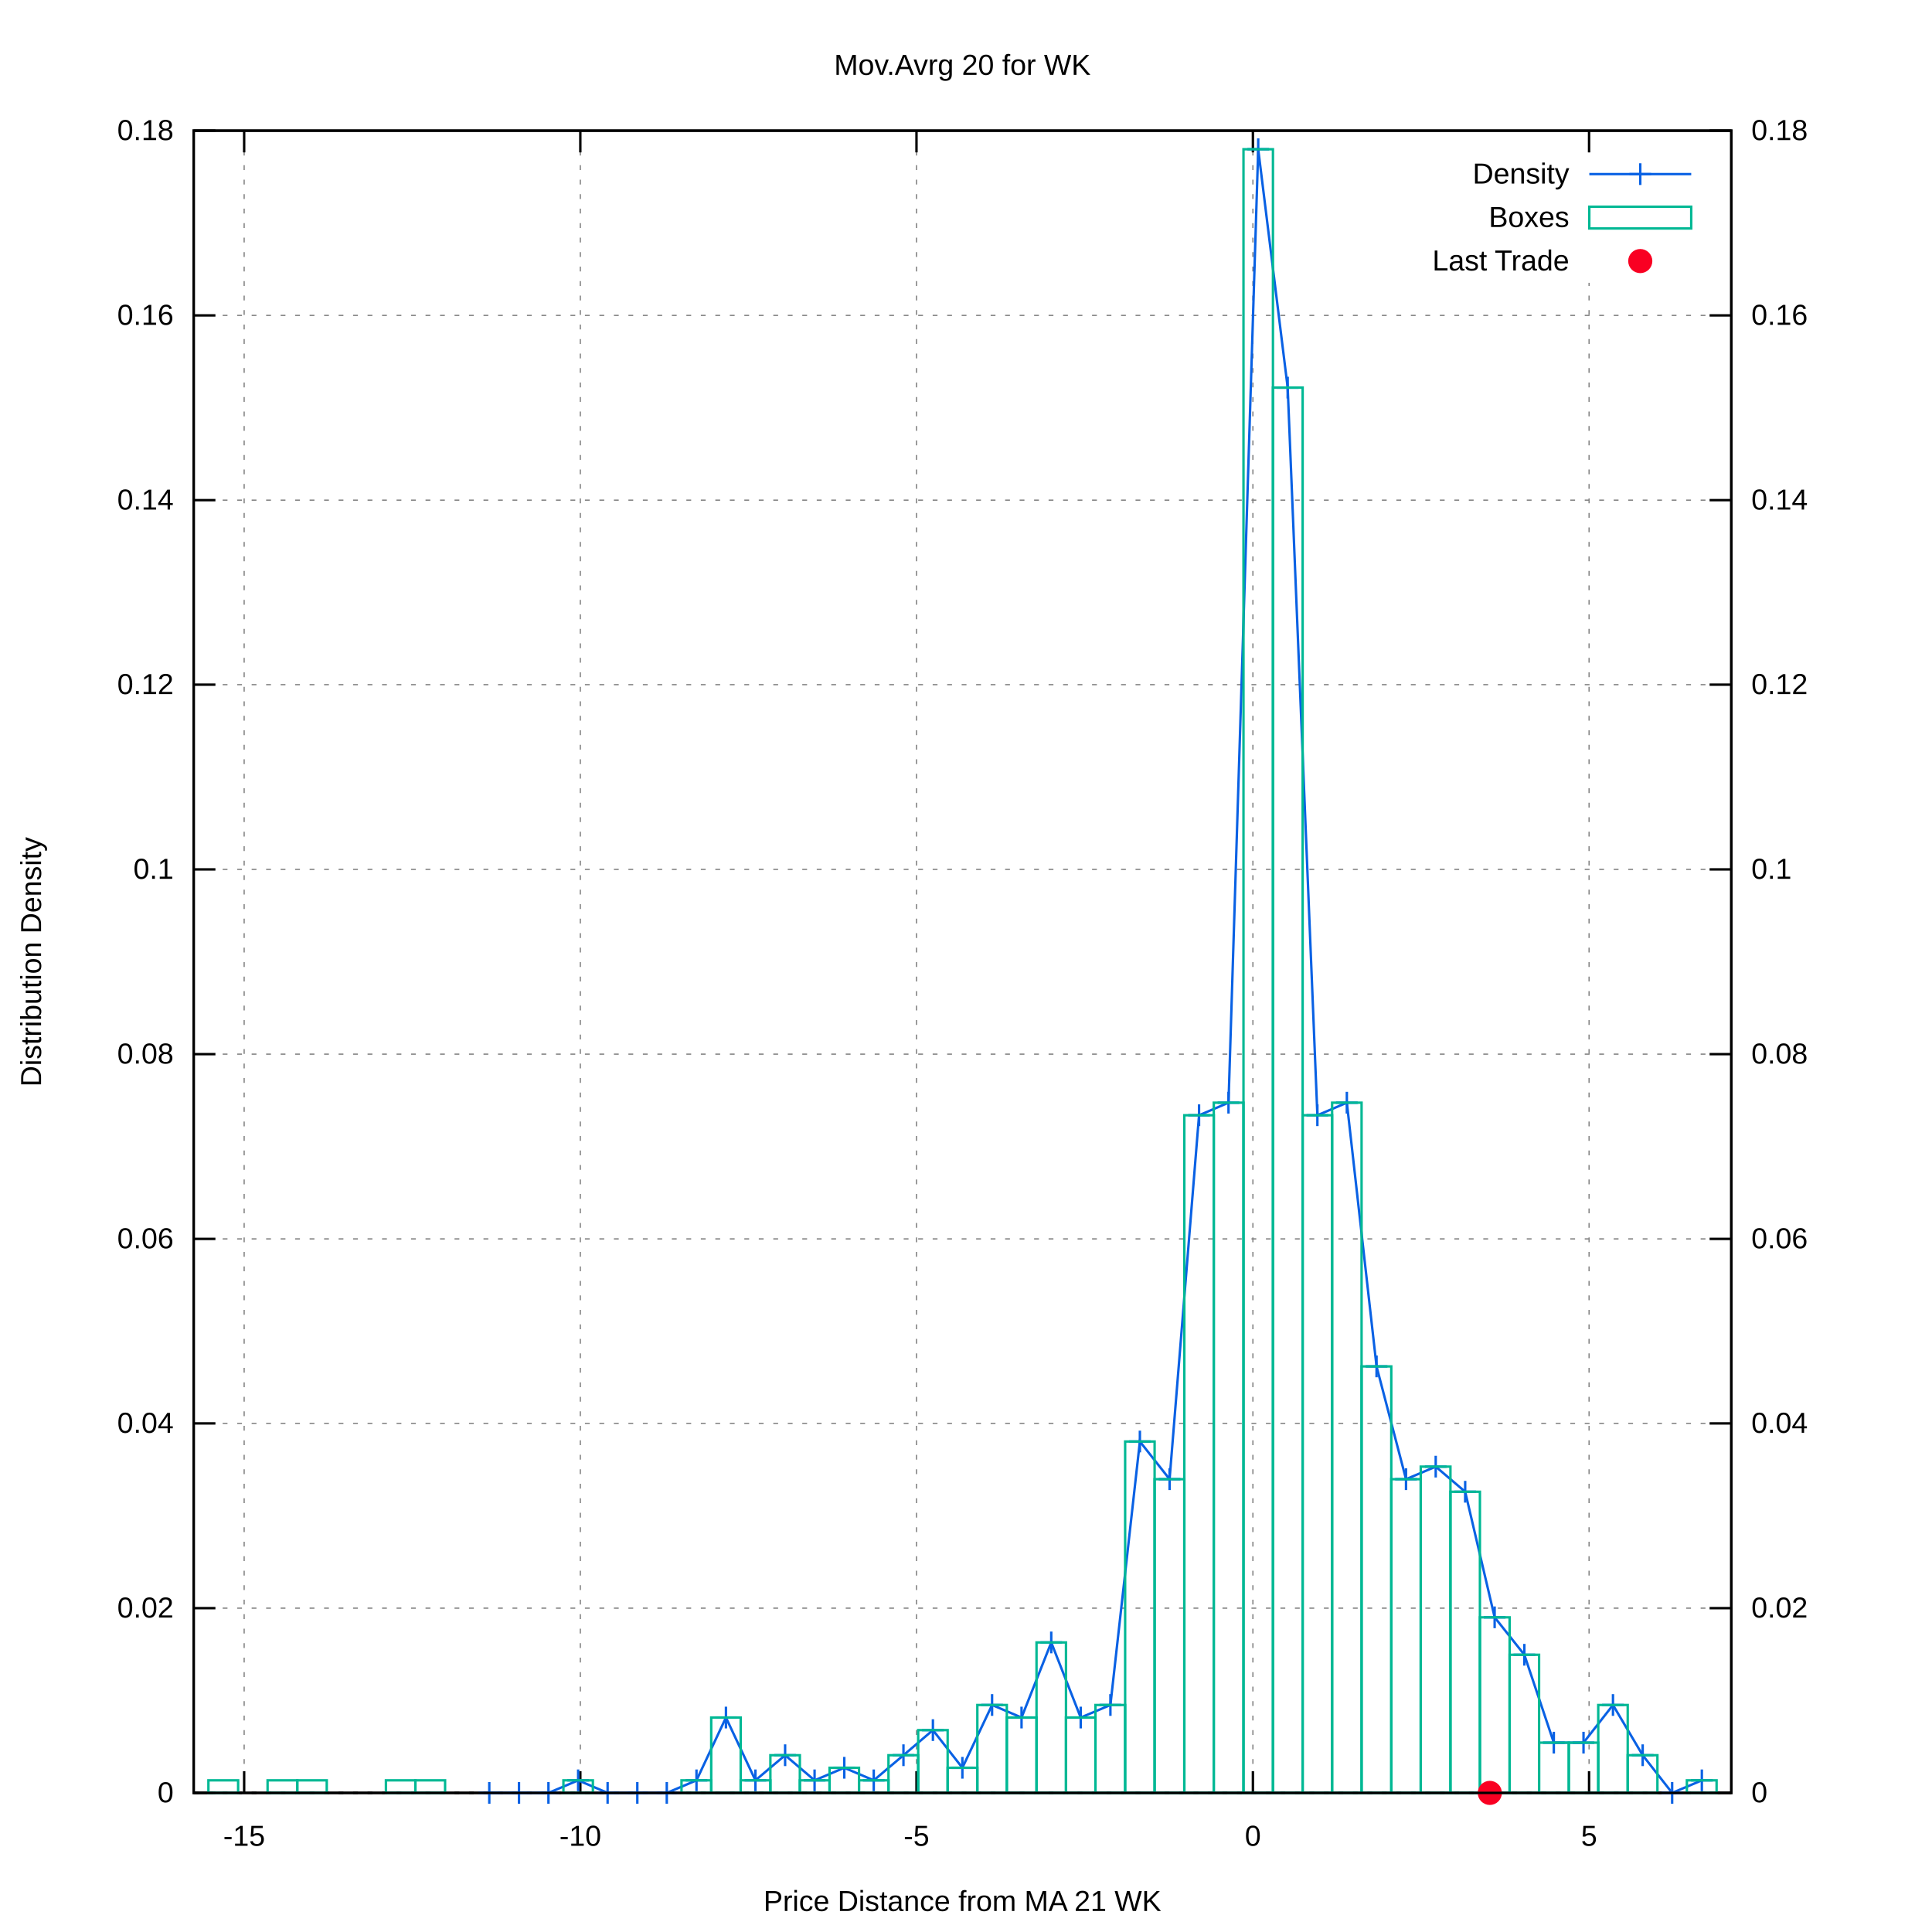
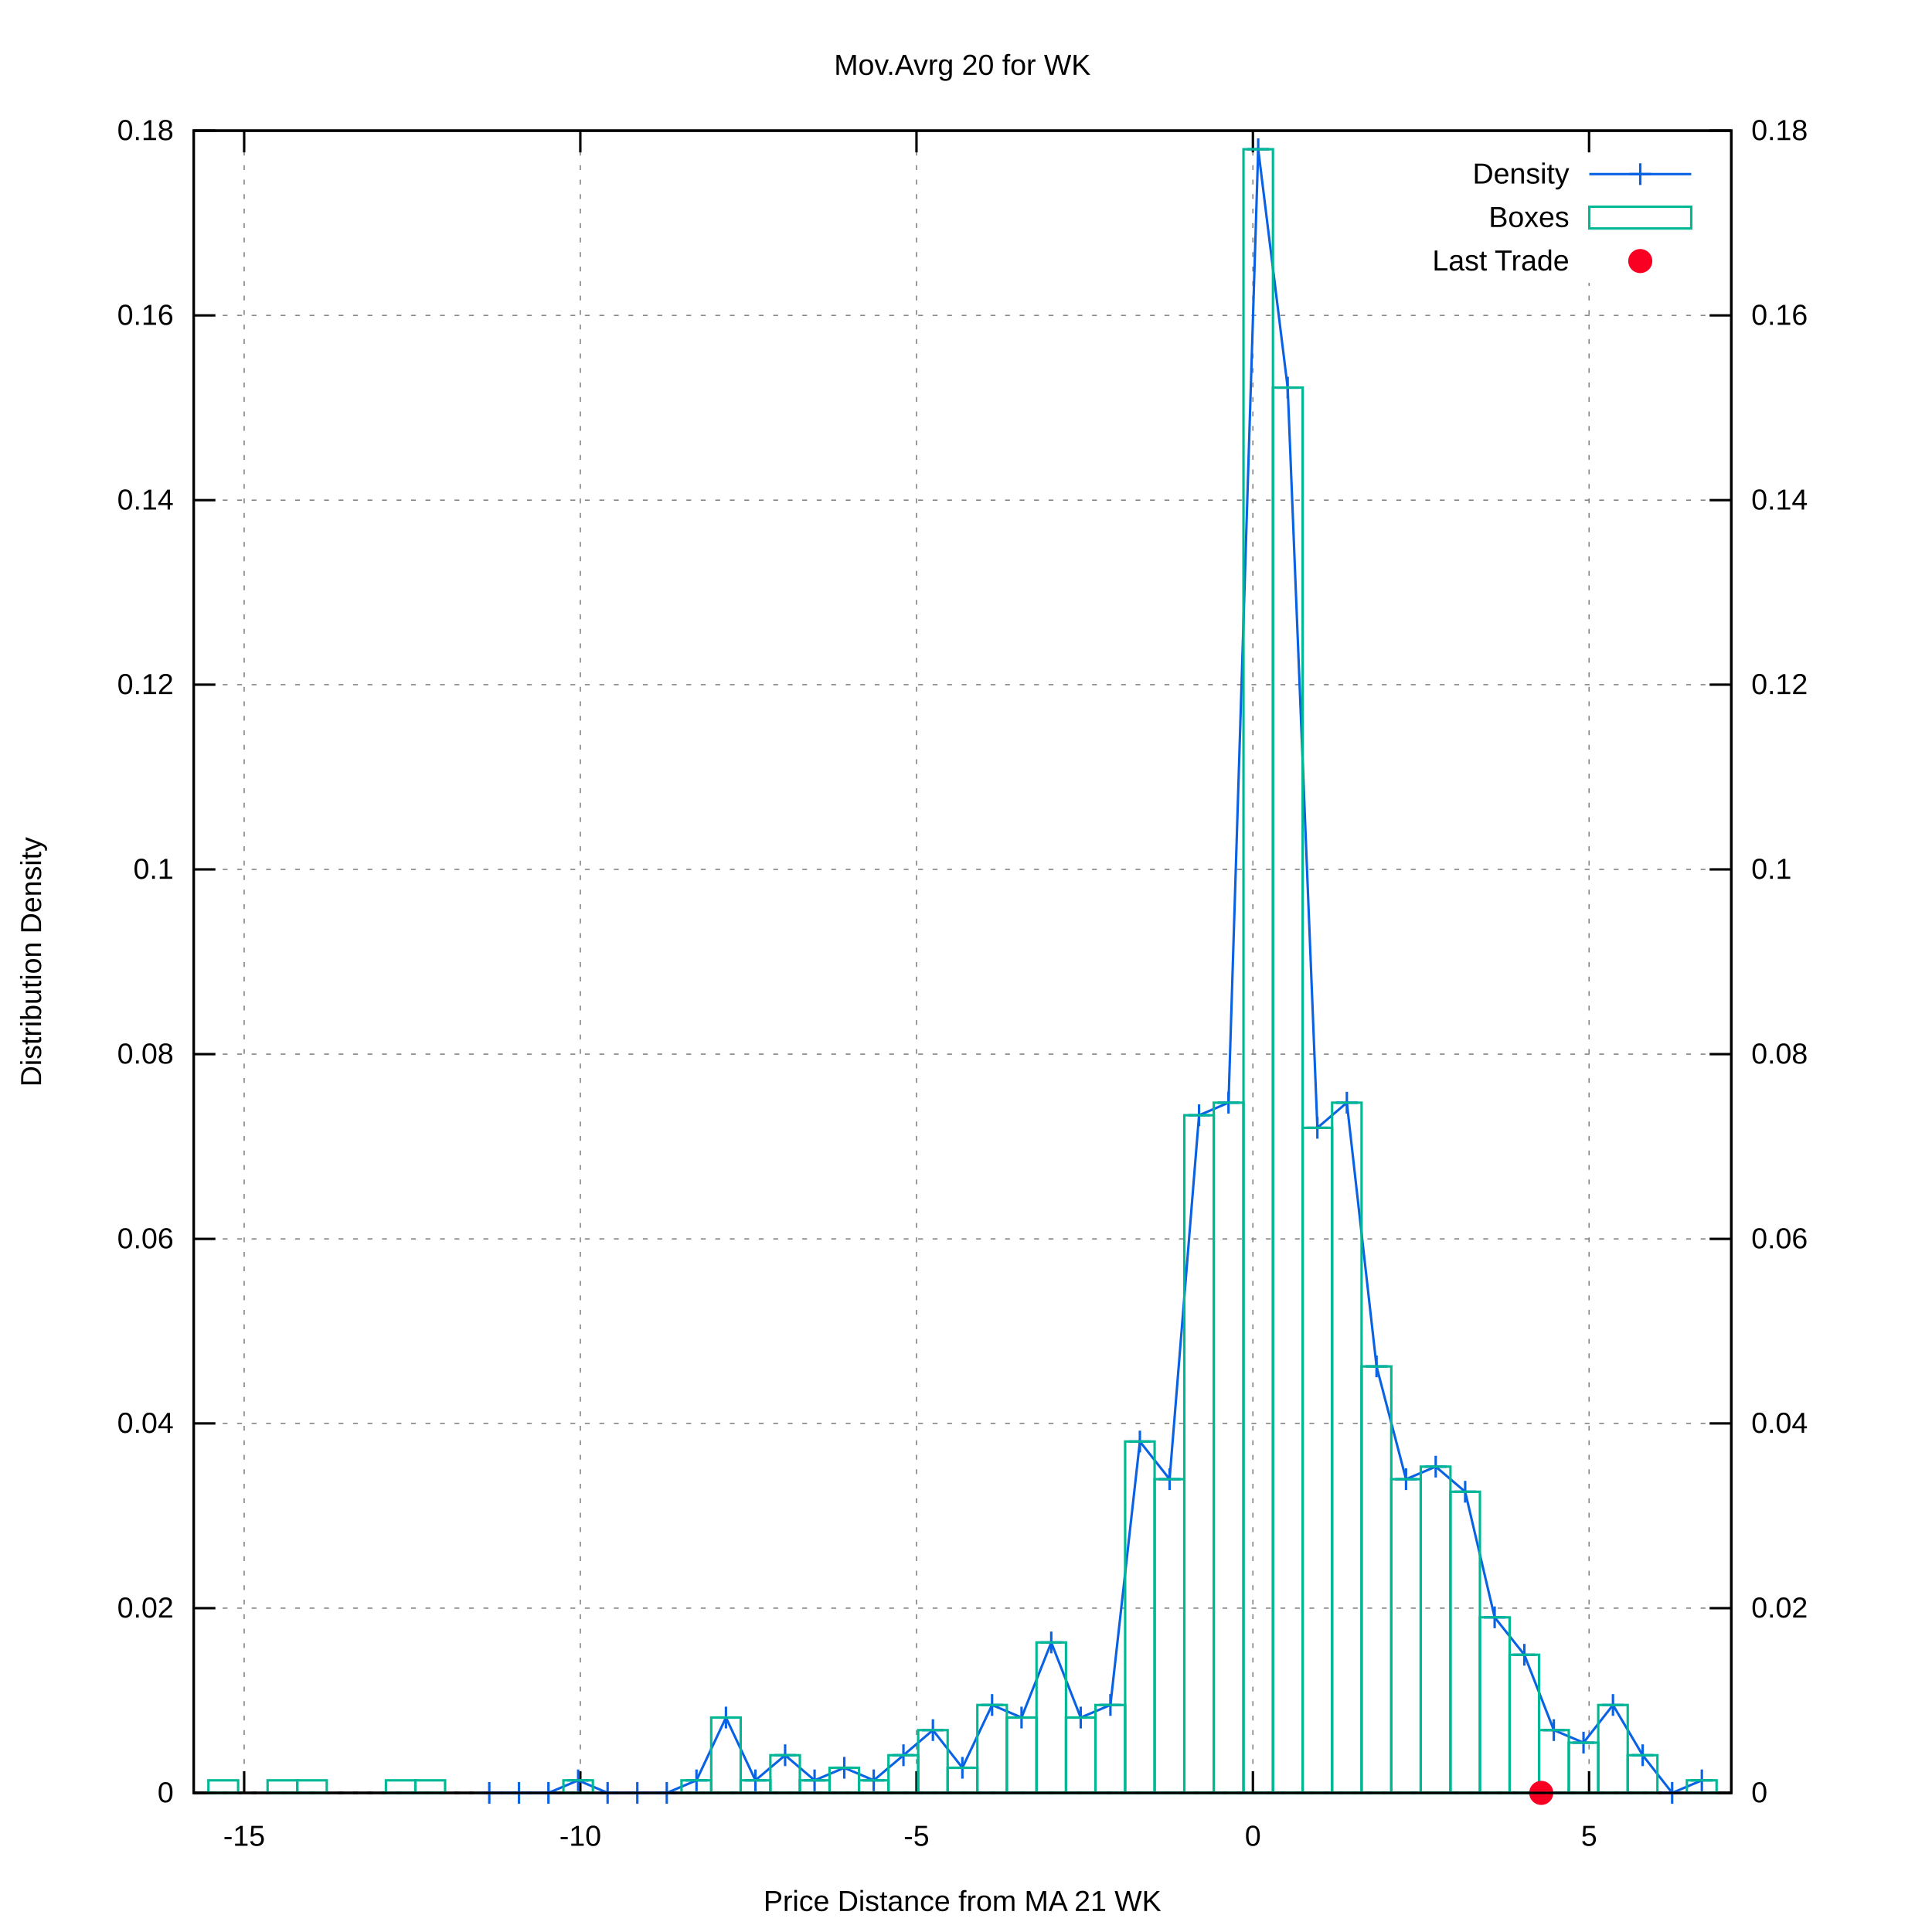
<svg xmlns="http://www.w3.org/2000/svg" xmlns:xlink="http://www.w3.org/1999/xlink" viewBox="0 0 800 800">
  <g id="gnuplot_canvas">
    <rect x="0" y="0" width="800" height="800" fill="#ffffff" />
    <defs>
      <circle id="gpDot" r="0.5" stroke-width="0.5" />
      <path id="gpPt0" stroke-width="0.222" stroke="currentColor" d="M-1,0 h2 M0,-1 v2" />
      <path id="gpPt1" stroke-width="0.222" stroke="currentColor" d="M-1,-1 L1,1 M1,-1 L-1,1" />
      <path id="gpPt2" stroke-width="0.222" stroke="currentColor" d="M-1,0 L1,0 M0,-1 L0,1 M-1,-1 L1,1 M-1,1 L1,-1" />
      <rect id="gpPt3" stroke-width="0.222" stroke="currentColor" x="-1" y="-1" width="2" height="2" />
      <rect id="gpPt4" stroke-width="0.222" stroke="currentColor" fill="currentColor" x="-1" y="-1" width="2" height="2" />
      <circle id="gpPt5" stroke-width="0.222" stroke="currentColor" cx="0" cy="0" r="1" />
      <use xlink:href="#gpPt5" id="gpPt6" fill="currentColor" stroke="none" />
      <path id="gpPt7" stroke-width="0.222" stroke="currentColor" d="M0,-1.33 L-1.33,0.67 L1.33,0.67 z" />
      <use xlink:href="#gpPt7" id="gpPt8" fill="currentColor" stroke="none" />
      <use xlink:href="#gpPt7" id="gpPt9" stroke="currentColor" transform="rotate(180)" />
      <use xlink:href="#gpPt9" id="gpPt10" fill="currentColor" stroke="none" />
      <use xlink:href="#gpPt3" id="gpPt11" stroke="currentColor" transform="rotate(45)" />
      <use xlink:href="#gpPt11" id="gpPt12" fill="currentColor" stroke="none" />
      <path id="gpPt13" stroke-width="0.222" stroke="currentColor" d="M0,1.330 L1.265,0.411 L0.782,-1.067 L-0.782,-1.076 L-1.265,0.411 z" />
      <use xlink:href="#gpPt13" id="gpPt14" fill="currentColor" stroke="none" />
      <filter id="textbox" filterUnits="objectBoundingBox" x="0" y="0" height="1" width="1">
        <feFlood flood-color="#FFFFFF" flood-opacity="1" result="bgnd" />
        <feComposite in="SourceGraphic" in2="bgnd" operator="atop" />
      </filter>
      <filter id="greybox" filterUnits="objectBoundingBox" x="0" y="0" height="1" width="1">
        <feFlood flood-color="lightgrey" flood-opacity="1" result="grey" />
        <feComposite in="SourceGraphic" in2="grey" operator="atop" />
      </filter>
    </defs>
    <g fill="none" color="#FFFFFF" stroke="black" stroke-width="1.00" stroke-linecap="butt" stroke-linejoin="miter">
</g>
    <g fill="none" color="black" stroke="currentColor" stroke-width="1.00" stroke-linecap="butt" stroke-linejoin="miter">
</g>
    <g fill="none" color="black" stroke="black" stroke-width="0.50" stroke-linecap="butt" stroke-linejoin="miter">
</g>
    <g fill="none" color="gray" stroke="currentColor" stroke-width="0.50" stroke-linecap="butt" stroke-linejoin="miter">
      <path stroke="gray" stroke-dasharray="2,4" class="gridline" d="M80.2,742.4 L716.9,742.4  " />
    </g>
    <g fill="none" color="gray" stroke="gray" stroke-width="1.00" stroke-linecap="butt" stroke-linejoin="miter">
</g>
    <g fill="none" color="black" stroke="currentColor" stroke-width="1.00" stroke-linecap="butt" stroke-linejoin="miter">
      <path stroke="black" d="M80.2,742.4 L89.2,742.4  " />
      <g transform="translate(71.9,746.3)" stroke="none" fill="black" font-family="arial" font-size="12.00" text-anchor="end">
        <text>
          <tspan font-family="arial"> 0</tspan>
        </text>
      </g>
    </g>
    <g fill="none" color="black" stroke="currentColor" stroke-width="1.00" stroke-linecap="butt" stroke-linejoin="miter">
</g>
    <g fill="none" color="black" stroke="black" stroke-width="0.50" stroke-linecap="butt" stroke-linejoin="miter">
</g>
    <g fill="none" color="gray" stroke="currentColor" stroke-width="0.50" stroke-linecap="butt" stroke-linejoin="miter">
      <path stroke="gray" stroke-dasharray="2,4" class="gridline" d="M80.2,665.9 L716.9,665.9  " />
    </g>
    <g fill="none" color="gray" stroke="gray" stroke-width="1.00" stroke-linecap="butt" stroke-linejoin="miter">
</g>
    <g fill="none" color="black" stroke="currentColor" stroke-width="1.00" stroke-linecap="butt" stroke-linejoin="miter">
      <path stroke="black" d="M80.2,665.9 L89.2,665.9  " />
      <g transform="translate(71.9,669.8)" stroke="none" fill="black" font-family="arial" font-size="12.00" text-anchor="end">
        <text>
          <tspan font-family="arial"> 0.02</tspan>
        </text>
      </g>
    </g>
    <g fill="none" color="black" stroke="currentColor" stroke-width="1.00" stroke-linecap="butt" stroke-linejoin="miter">
</g>
    <g fill="none" color="black" stroke="black" stroke-width="0.50" stroke-linecap="butt" stroke-linejoin="miter">
</g>
    <g fill="none" color="gray" stroke="currentColor" stroke-width="0.50" stroke-linecap="butt" stroke-linejoin="miter">
      <path stroke="gray" stroke-dasharray="2,4" class="gridline" d="M80.2,589.4 L716.9,589.4  " />
    </g>
    <g fill="none" color="gray" stroke="gray" stroke-width="1.00" stroke-linecap="butt" stroke-linejoin="miter">
</g>
    <g fill="none" color="black" stroke="currentColor" stroke-width="1.00" stroke-linecap="butt" stroke-linejoin="miter">
      <path stroke="black" d="M80.2,589.4 L89.2,589.4  " />
      <g transform="translate(71.9,593.3)" stroke="none" fill="black" font-family="arial" font-size="12.00" text-anchor="end">
        <text>
          <tspan font-family="arial"> 0.04</tspan>
        </text>
      </g>
    </g>
    <g fill="none" color="black" stroke="currentColor" stroke-width="1.00" stroke-linecap="butt" stroke-linejoin="miter">
</g>
    <g fill="none" color="black" stroke="black" stroke-width="0.50" stroke-linecap="butt" stroke-linejoin="miter">
</g>
    <g fill="none" color="gray" stroke="currentColor" stroke-width="0.50" stroke-linecap="butt" stroke-linejoin="miter">
      <path stroke="gray" stroke-dasharray="2,4" class="gridline" d="M80.2,513.0 L716.9,513.0  " />
    </g>
    <g fill="none" color="gray" stroke="gray" stroke-width="1.00" stroke-linecap="butt" stroke-linejoin="miter">
</g>
    <g fill="none" color="black" stroke="currentColor" stroke-width="1.00" stroke-linecap="butt" stroke-linejoin="miter">
      <path stroke="black" d="M80.2,513.0 L89.2,513.0  " />
      <g transform="translate(71.9,516.9)" stroke="none" fill="black" font-family="arial" font-size="12.00" text-anchor="end">
        <text>
          <tspan font-family="arial"> 0.06</tspan>
        </text>
      </g>
    </g>
    <g fill="none" color="black" stroke="currentColor" stroke-width="1.00" stroke-linecap="butt" stroke-linejoin="miter">
</g>
    <g fill="none" color="black" stroke="black" stroke-width="0.50" stroke-linecap="butt" stroke-linejoin="miter">
</g>
    <g fill="none" color="gray" stroke="currentColor" stroke-width="0.50" stroke-linecap="butt" stroke-linejoin="miter">
      <path stroke="gray" stroke-dasharray="2,4" class="gridline" d="M80.2,436.5 L716.9,436.5  " />
    </g>
    <g fill="none" color="gray" stroke="gray" stroke-width="1.00" stroke-linecap="butt" stroke-linejoin="miter">
</g>
    <g fill="none" color="black" stroke="currentColor" stroke-width="1.00" stroke-linecap="butt" stroke-linejoin="miter">
      <path stroke="black" d="M80.2,436.5 L89.2,436.5  " />
      <g transform="translate(71.9,440.4)" stroke="none" fill="black" font-family="arial" font-size="12.00" text-anchor="end">
        <text>
          <tspan font-family="arial"> 0.08</tspan>
        </text>
      </g>
    </g>
    <g fill="none" color="black" stroke="currentColor" stroke-width="1.00" stroke-linecap="butt" stroke-linejoin="miter">
</g>
    <g fill="none" color="black" stroke="black" stroke-width="0.50" stroke-linecap="butt" stroke-linejoin="miter">
</g>
    <g fill="none" color="gray" stroke="currentColor" stroke-width="0.50" stroke-linecap="butt" stroke-linejoin="miter">
      <path stroke="gray" stroke-dasharray="2,4" class="gridline" d="M80.2,360.0 L716.9,360.0  " />
    </g>
    <g fill="none" color="gray" stroke="gray" stroke-width="1.00" stroke-linecap="butt" stroke-linejoin="miter">
</g>
    <g fill="none" color="black" stroke="currentColor" stroke-width="1.00" stroke-linecap="butt" stroke-linejoin="miter">
      <path stroke="black" d="M80.2,360.0 L89.2,360.0  " />
      <g transform="translate(71.9,363.9)" stroke="none" fill="black" font-family="arial" font-size="12.00" text-anchor="end">
        <text>
          <tspan font-family="arial"> 0.1</tspan>
        </text>
      </g>
    </g>
    <g fill="none" color="black" stroke="currentColor" stroke-width="1.00" stroke-linecap="butt" stroke-linejoin="miter">
</g>
    <g fill="none" color="black" stroke="black" stroke-width="0.50" stroke-linecap="butt" stroke-linejoin="miter">
</g>
    <g fill="none" color="gray" stroke="currentColor" stroke-width="0.50" stroke-linecap="butt" stroke-linejoin="miter">
      <path stroke="gray" stroke-dasharray="2,4" class="gridline" d="M80.2,283.5 L716.9,283.5  " />
    </g>
    <g fill="none" color="gray" stroke="gray" stroke-width="1.00" stroke-linecap="butt" stroke-linejoin="miter">
</g>
    <g fill="none" color="black" stroke="currentColor" stroke-width="1.00" stroke-linecap="butt" stroke-linejoin="miter">
      <path stroke="black" d="M80.2,283.5 L89.2,283.5  " />
      <g transform="translate(71.9,287.4)" stroke="none" fill="black" font-family="arial" font-size="12.00" text-anchor="end">
        <text>
          <tspan font-family="arial"> 0.12</tspan>
        </text>
      </g>
    </g>
    <g fill="none" color="black" stroke="currentColor" stroke-width="1.00" stroke-linecap="butt" stroke-linejoin="miter">
</g>
    <g fill="none" color="black" stroke="black" stroke-width="0.50" stroke-linecap="butt" stroke-linejoin="miter">
</g>
    <g fill="none" color="gray" stroke="currentColor" stroke-width="0.50" stroke-linecap="butt" stroke-linejoin="miter">
      <path stroke="gray" stroke-dasharray="2,4" class="gridline" d="M80.2,207.1 L716.9,207.1  " />
    </g>
    <g fill="none" color="gray" stroke="gray" stroke-width="1.00" stroke-linecap="butt" stroke-linejoin="miter">
</g>
    <g fill="none" color="black" stroke="currentColor" stroke-width="1.00" stroke-linecap="butt" stroke-linejoin="miter">
      <path stroke="black" d="M80.2,207.1 L89.2,207.1  " />
      <g transform="translate(71.9,211.0)" stroke="none" fill="black" font-family="arial" font-size="12.00" text-anchor="end">
        <text>
          <tspan font-family="arial"> 0.14</tspan>
        </text>
      </g>
    </g>
    <g fill="none" color="black" stroke="currentColor" stroke-width="1.00" stroke-linecap="butt" stroke-linejoin="miter">
</g>
    <g fill="none" color="black" stroke="black" stroke-width="0.50" stroke-linecap="butt" stroke-linejoin="miter">
</g>
    <g fill="none" color="gray" stroke="currentColor" stroke-width="0.50" stroke-linecap="butt" stroke-linejoin="miter">
      <path stroke="gray" stroke-dasharray="2,4" class="gridline" d="M80.2,130.6 L716.9,130.6  " />
    </g>
    <g fill="none" color="gray" stroke="gray" stroke-width="1.00" stroke-linecap="butt" stroke-linejoin="miter">
</g>
    <g fill="none" color="black" stroke="currentColor" stroke-width="1.00" stroke-linecap="butt" stroke-linejoin="miter">
      <path stroke="black" d="M80.2,130.6 L89.2,130.6  " />
      <g transform="translate(71.9,134.5)" stroke="none" fill="black" font-family="arial" font-size="12.00" text-anchor="end">
        <text>
          <tspan font-family="arial"> 0.16</tspan>
        </text>
      </g>
    </g>
    <g fill="none" color="black" stroke="currentColor" stroke-width="1.00" stroke-linecap="butt" stroke-linejoin="miter">
</g>
    <g fill="none" color="black" stroke="black" stroke-width="0.50" stroke-linecap="butt" stroke-linejoin="miter">
</g>
    <g fill="none" color="gray" stroke="currentColor" stroke-width="0.50" stroke-linecap="butt" stroke-linejoin="miter">
      <path stroke="gray" stroke-dasharray="2,4" class="gridline" d="M80.2,54.1 L716.9,54.1  " />
    </g>
    <g fill="none" color="gray" stroke="gray" stroke-width="1.00" stroke-linecap="butt" stroke-linejoin="miter">
</g>
    <g fill="none" color="black" stroke="currentColor" stroke-width="1.00" stroke-linecap="butt" stroke-linejoin="miter">
      <path stroke="black" d="M80.2,54.1 L89.2,54.1  " />
      <g transform="translate(71.9,58.0)" stroke="none" fill="black" font-family="arial" font-size="12.00" text-anchor="end">
        <text>
          <tspan font-family="arial"> 0.18</tspan>
        </text>
      </g>
    </g>
    <g fill="none" color="black" stroke="currentColor" stroke-width="1.00" stroke-linecap="butt" stroke-linejoin="miter">
</g>
    <g fill="none" color="black" stroke="black" stroke-width="0.50" stroke-linecap="butt" stroke-linejoin="miter">
</g>
    <g fill="none" color="gray" stroke="currentColor" stroke-width="0.50" stroke-linecap="butt" stroke-linejoin="miter">
      <path stroke="gray" stroke-dasharray="2,4" class="gridline" d="M101.1,742.4 L101.1,54.1  " />
    </g>
    <g fill="none" color="gray" stroke="gray" stroke-width="1.00" stroke-linecap="butt" stroke-linejoin="miter">
</g>
    <g fill="none" color="black" stroke="currentColor" stroke-width="1.00" stroke-linecap="butt" stroke-linejoin="miter">
      <path stroke="black" d="M101.1,742.4 L101.1,733.4 M101.1,54.1 L101.1,63.1  " />
      <g transform="translate(101.1,764.3)" stroke="none" fill="black" font-family="arial" font-size="12.00" text-anchor="middle">
        <text>
          <tspan font-family="arial">-15</tspan>
        </text>
      </g>
    </g>
    <g fill="none" color="black" stroke="currentColor" stroke-width="1.00" stroke-linecap="butt" stroke-linejoin="miter">
</g>
    <g fill="none" color="black" stroke="black" stroke-width="0.50" stroke-linecap="butt" stroke-linejoin="miter">
</g>
    <g fill="none" color="gray" stroke="currentColor" stroke-width="0.50" stroke-linecap="butt" stroke-linejoin="miter">
      <path stroke="gray" stroke-dasharray="2,4" class="gridline" d="M240.3,742.4 L240.3,54.1  " />
    </g>
    <g fill="none" color="gray" stroke="gray" stroke-width="1.00" stroke-linecap="butt" stroke-linejoin="miter">
</g>
    <g fill="none" color="black" stroke="currentColor" stroke-width="1.00" stroke-linecap="butt" stroke-linejoin="miter">
      <path stroke="black" d="M240.3,742.4 L240.3,733.4 M240.3,54.1 L240.3,63.1  " />
      <g transform="translate(240.3,764.3)" stroke="none" fill="black" font-family="arial" font-size="12.00" text-anchor="middle">
        <text>
          <tspan font-family="arial">-10</tspan>
        </text>
      </g>
    </g>
    <g fill="none" color="black" stroke="currentColor" stroke-width="1.00" stroke-linecap="butt" stroke-linejoin="miter">
</g>
    <g fill="none" color="black" stroke="black" stroke-width="0.50" stroke-linecap="butt" stroke-linejoin="miter">
</g>
    <g fill="none" color="gray" stroke="currentColor" stroke-width="0.50" stroke-linecap="butt" stroke-linejoin="miter">
      <path stroke="gray" stroke-dasharray="2,4" class="gridline" d="M379.5,742.4 L379.5,54.1  " />
    </g>
    <g fill="none" color="gray" stroke="gray" stroke-width="1.00" stroke-linecap="butt" stroke-linejoin="miter">
</g>
    <g fill="none" color="black" stroke="currentColor" stroke-width="1.00" stroke-linecap="butt" stroke-linejoin="miter">
      <path stroke="black" d="M379.5,742.4 L379.5,733.4 M379.5,54.1 L379.5,63.1  " />
      <g transform="translate(379.5,764.3)" stroke="none" fill="black" font-family="arial" font-size="12.00" text-anchor="middle">
        <text>
          <tspan font-family="arial">-5</tspan>
        </text>
      </g>
    </g>
    <g fill="none" color="black" stroke="currentColor" stroke-width="1.00" stroke-linecap="butt" stroke-linejoin="miter">
</g>
    <g fill="none" color="black" stroke="black" stroke-width="0.50" stroke-linecap="butt" stroke-linejoin="miter">
</g>
    <g fill="none" color="gray" stroke="currentColor" stroke-width="0.50" stroke-linecap="butt" stroke-linejoin="miter">
      <path stroke="gray" stroke-dasharray="2,4" class="gridline" d="M518.8,742.4 L518.8,54.1  " />
    </g>
    <g fill="none" color="gray" stroke="gray" stroke-width="1.00" stroke-linecap="butt" stroke-linejoin="miter">
</g>
    <g fill="none" color="black" stroke="currentColor" stroke-width="1.00" stroke-linecap="butt" stroke-linejoin="miter">
      <path stroke="black" d="M518.8,742.4 L518.8,733.4 M518.8,54.1 L518.8,63.1  " />
      <g transform="translate(518.8,764.3)" stroke="none" fill="black" font-family="arial" font-size="12.00" text-anchor="middle">
        <text>
          <tspan font-family="arial"> 0</tspan>
        </text>
      </g>
    </g>
    <g fill="none" color="black" stroke="currentColor" stroke-width="1.00" stroke-linecap="butt" stroke-linejoin="miter">
</g>
    <g fill="none" color="black" stroke="black" stroke-width="0.50" stroke-linecap="butt" stroke-linejoin="miter">
</g>
    <g fill="none" color="gray" stroke="currentColor" stroke-width="0.50" stroke-linecap="butt" stroke-linejoin="miter">
      <path stroke="gray" stroke-dasharray="2,4" class="gridline" d="M658.0,742.4 L658.0,117.1 M658.0,63.1 L658.0,54.1  " />
    </g>
    <g fill="none" color="gray" stroke="gray" stroke-width="1.00" stroke-linecap="butt" stroke-linejoin="miter">
</g>
    <g fill="none" color="black" stroke="currentColor" stroke-width="1.00" stroke-linecap="butt" stroke-linejoin="miter">
      <path stroke="black" d="M658.0,742.4 L658.0,733.4 M658.0,54.1 L658.0,63.1  " />
      <g transform="translate(658.0,764.3)" stroke="none" fill="black" font-family="arial" font-size="12.00" text-anchor="middle">
        <text>
          <tspan font-family="arial"> 5</tspan>
        </text>
      </g>
    </g>
    <g fill="none" color="black" stroke="currentColor" stroke-width="1.00" stroke-linecap="butt" stroke-linejoin="miter">
      <path stroke="black" d="M716.9,742.4 L707.9,742.4  " />
      <g transform="translate(725.2,746.3)" stroke="none" fill="black" font-family="arial" font-size="12.00" text-anchor="start">
        <text>
          <tspan font-family="arial"> 0</tspan>
        </text>
      </g>
    </g>
    <g fill="none" color="black" stroke="currentColor" stroke-width="1.00" stroke-linecap="butt" stroke-linejoin="miter">
      <path stroke="black" d="M716.9,665.9 L707.9,665.9  " />
      <g transform="translate(725.2,669.8)" stroke="none" fill="black" font-family="arial" font-size="12.00" text-anchor="start">
        <text>
          <tspan font-family="arial"> 0.02</tspan>
        </text>
      </g>
    </g>
    <g fill="none" color="black" stroke="currentColor" stroke-width="1.00" stroke-linecap="butt" stroke-linejoin="miter">
      <path stroke="black" d="M716.9,589.4 L707.9,589.4  " />
      <g transform="translate(725.2,593.3)" stroke="none" fill="black" font-family="arial" font-size="12.00" text-anchor="start">
        <text>
          <tspan font-family="arial"> 0.04</tspan>
        </text>
      </g>
    </g>
    <g fill="none" color="black" stroke="currentColor" stroke-width="1.00" stroke-linecap="butt" stroke-linejoin="miter">
      <path stroke="black" d="M716.9,513.0 L707.9,513.0  " />
      <g transform="translate(725.2,516.9)" stroke="none" fill="black" font-family="arial" font-size="12.00" text-anchor="start">
        <text>
          <tspan font-family="arial"> 0.06</tspan>
        </text>
      </g>
    </g>
    <g fill="none" color="black" stroke="currentColor" stroke-width="1.00" stroke-linecap="butt" stroke-linejoin="miter">
      <path stroke="black" d="M716.9,436.5 L707.9,436.5  " />
      <g transform="translate(725.2,440.4)" stroke="none" fill="black" font-family="arial" font-size="12.00" text-anchor="start">
        <text>
          <tspan font-family="arial"> 0.08</tspan>
        </text>
      </g>
    </g>
    <g fill="none" color="black" stroke="currentColor" stroke-width="1.00" stroke-linecap="butt" stroke-linejoin="miter">
      <path stroke="black" d="M716.9,360.0 L707.9,360.0  " />
      <g transform="translate(725.2,363.9)" stroke="none" fill="black" font-family="arial" font-size="12.00" text-anchor="start">
        <text>
          <tspan font-family="arial"> 0.1</tspan>
        </text>
      </g>
    </g>
    <g fill="none" color="black" stroke="currentColor" stroke-width="1.00" stroke-linecap="butt" stroke-linejoin="miter">
      <path stroke="black" d="M716.9,283.5 L707.9,283.5  " />
      <g transform="translate(725.2,287.4)" stroke="none" fill="black" font-family="arial" font-size="12.00" text-anchor="start">
        <text>
          <tspan font-family="arial"> 0.12</tspan>
        </text>
      </g>
    </g>
    <g fill="none" color="black" stroke="currentColor" stroke-width="1.00" stroke-linecap="butt" stroke-linejoin="miter">
      <path stroke="black" d="M716.9,207.1 L707.9,207.1  " />
      <g transform="translate(725.2,211.0)" stroke="none" fill="black" font-family="arial" font-size="12.00" text-anchor="start">
        <text>
          <tspan font-family="arial"> 0.14</tspan>
        </text>
      </g>
    </g>
    <g fill="none" color="black" stroke="currentColor" stroke-width="1.00" stroke-linecap="butt" stroke-linejoin="miter">
      <path stroke="black" d="M716.9,130.6 L707.9,130.6  " />
      <g transform="translate(725.2,134.5)" stroke="none" fill="black" font-family="arial" font-size="12.00" text-anchor="start">
        <text>
          <tspan font-family="arial"> 0.16</tspan>
        </text>
      </g>
    </g>
    <g fill="none" color="black" stroke="currentColor" stroke-width="1.00" stroke-linecap="butt" stroke-linejoin="miter">
      <path stroke="black" d="M716.9,54.1 L707.9,54.1  " />
      <g transform="translate(725.2,58.0)" stroke="none" fill="black" font-family="arial" font-size="12.00" text-anchor="start">
        <text>
          <tspan font-family="arial"> 0.18</tspan>
        </text>
      </g>
    </g>
    <g fill="none" color="black" stroke="currentColor" stroke-width="1.00" stroke-linecap="butt" stroke-linejoin="miter">
</g>
    <g fill="none" color="gray" stroke="currentColor" stroke-width="1.00" stroke-linecap="butt" stroke-linejoin="miter">
      <path stroke="black" stroke-dasharray="2,4" d="M80.2,742.4 L716.9,742.4  " />
    </g>
    <g fill="none" color="black" stroke="currentColor" stroke-width="1.00" stroke-linecap="butt" stroke-linejoin="miter">
      <path stroke="black" d="M80.2,54.1 L80.2,742.4 L716.9,742.4 L716.9,54.1 L80.2,54.1 Z  " />
    </g>
    <g fill="none" color="black" stroke="currentColor" stroke-width="1.00" stroke-linecap="butt" stroke-linejoin="miter">
      <g transform="translate(17.0,398.3) rotate(270)" stroke="none" fill="black" font-family="arial" font-size="12.00" text-anchor="middle">
        <text>
          <tspan font-family="arial">Distribution Density</tspan>
        </text>
      </g>
    </g>
    <g fill="none" color="black" stroke="currentColor" stroke-width="1.00" stroke-linecap="butt" stroke-linejoin="miter">
      <g transform="translate(398.5,791.3)" stroke="none" fill="black" font-family="arial" font-size="12.00" text-anchor="middle">
        <text>
          <tspan font-family="arial">Price Distance from MA 21 WK</tspan>
        </text>
      </g>
    </g>
    <g fill="none" color="black" stroke="currentColor" stroke-width="1.00" stroke-linecap="butt" stroke-linejoin="miter">
      <g transform="translate(398.5,31.0)" stroke="none" fill="black" font-family="arial" font-size="12.00" text-anchor="middle">
        <text>
          <tspan font-family="arial">Mov.Avrg 20 for WK </tspan>
        </text>
      </g>
    </g>
    <g id="gnuplot_plot_1">
      <g fill="none" color="black" stroke="currentColor" stroke-width="1.00" stroke-linecap="butt" stroke-linejoin="miter">
        <g transform="translate(649.8,76.0)" stroke="none" fill="black" font-family="arial" font-size="12.00" text-anchor="end">
          <text>
            <tspan font-family="arial">Density</tspan>
          </text>
        </g>
      </g>
      <g fill="none" color="black" stroke="currentColor" stroke-width="1.00" stroke-linecap="butt" stroke-linejoin="miter">
-         <path stroke="rgb(  9,  97, 228)" d="M658.1,72.1 L700.3,72.1 M202.6,742.4 L214.9,742.4 L227.1,742.4 L239.4,737.2 L251.6,742.4 L263.9,742.4   L276.1,742.4 L288.4,737.2 L300.6,711.2 L312.8,737.2 L325.1,726.8 L337.3,737.2 L349.6,732.0 L361.8,737.2   L374.1,726.8 L386.3,716.4 L398.5,732.0 L410.8,706.0 L423.0,711.2 L435.3,680.1 L447.5,711.2 L459.8,706.0   L472.0,596.9 L484.3,612.5 L496.5,461.8 L508.7,456.6 L521.0,61.8 L533.2,160.5 L545.5,461.8 L557.7,456.6   L570.0,565.8 L582.2,612.5 L594.5,607.3 L606.7,617.7 L618.9,669.7 L631.2,685.2 L643.4,721.6 L655.7,721.6   L667.9,706.0 L680.2,726.8 L692.4,742.4 L704.7,737.2  " />
+         <path stroke="rgb(  9,  97, 228)" d="M658.1,72.1 L700.3,72.1 M202.6,742.4 L214.9,742.4 L227.1,742.4 L239.4,737.2 L251.6,742.4 L263.9,742.4   L276.1,742.4 L288.4,737.2 L300.6,711.2 L312.8,737.2 L325.1,726.8 L337.3,737.2 L349.6,732.0 L361.8,737.2   L374.1,726.8 L386.3,716.4 L398.5,732.0 L410.8,706.0 L423.0,711.2 L435.3,680.1 L447.5,711.2 L459.8,706.0   L472.0,596.9 L484.3,612.5 L496.5,461.8 L508.7,456.6 L521.0,61.8 L533.2,160.5 L545.5,467.0 L557.7,456.6   L570.0,565.8 L582.2,612.5 L594.5,607.3 L606.7,617.7 L618.9,669.7 L631.2,685.2 L643.4,716.4 L655.7,721.6   L667.9,706.0 L680.2,726.8 L692.4,742.4 L704.7,737.2  " />
        <use xlink:href="#gpPt0" transform="translate(202.6,742.4) scale(4.50)" color="rgb(  9,  97, 228)" />
        <use xlink:href="#gpPt0" transform="translate(214.9,742.4) scale(4.50)" color="rgb(  9,  97, 228)" />
        <use xlink:href="#gpPt0" transform="translate(227.1,742.4) scale(4.50)" color="rgb(  9,  97, 228)" />
        <use xlink:href="#gpPt0" transform="translate(239.4,737.2) scale(4.50)" color="rgb(  9,  97, 228)" />
        <use xlink:href="#gpPt0" transform="translate(251.6,742.4) scale(4.50)" color="rgb(  9,  97, 228)" />
        <use xlink:href="#gpPt0" transform="translate(263.9,742.4) scale(4.50)" color="rgb(  9,  97, 228)" />
        <use xlink:href="#gpPt0" transform="translate(276.1,742.4) scale(4.50)" color="rgb(  9,  97, 228)" />
        <use xlink:href="#gpPt0" transform="translate(288.4,737.2) scale(4.50)" color="rgb(  9,  97, 228)" />
        <use xlink:href="#gpPt0" transform="translate(300.6,711.2) scale(4.50)" color="rgb(  9,  97, 228)" />
        <use xlink:href="#gpPt0" transform="translate(312.8,737.2) scale(4.50)" color="rgb(  9,  97, 228)" />
        <use xlink:href="#gpPt0" transform="translate(325.1,726.8) scale(4.50)" color="rgb(  9,  97, 228)" />
        <use xlink:href="#gpPt0" transform="translate(337.3,737.2) scale(4.50)" color="rgb(  9,  97, 228)" />
        <use xlink:href="#gpPt0" transform="translate(349.6,732.0) scale(4.50)" color="rgb(  9,  97, 228)" />
        <use xlink:href="#gpPt0" transform="translate(361.8,737.2) scale(4.50)" color="rgb(  9,  97, 228)" />
        <use xlink:href="#gpPt0" transform="translate(374.1,726.8) scale(4.50)" color="rgb(  9,  97, 228)" />
        <use xlink:href="#gpPt0" transform="translate(386.3,716.4) scale(4.50)" color="rgb(  9,  97, 228)" />
        <use xlink:href="#gpPt0" transform="translate(398.5,732.0) scale(4.50)" color="rgb(  9,  97, 228)" />
        <use xlink:href="#gpPt0" transform="translate(410.8,706.0) scale(4.50)" color="rgb(  9,  97, 228)" />
        <use xlink:href="#gpPt0" transform="translate(423.0,711.2) scale(4.50)" color="rgb(  9,  97, 228)" />
        <use xlink:href="#gpPt0" transform="translate(435.3,680.1) scale(4.50)" color="rgb(  9,  97, 228)" />
        <use xlink:href="#gpPt0" transform="translate(447.5,711.2) scale(4.50)" color="rgb(  9,  97, 228)" />
        <use xlink:href="#gpPt0" transform="translate(459.8,706.0) scale(4.50)" color="rgb(  9,  97, 228)" />
        <use xlink:href="#gpPt0" transform="translate(472.0,596.9) scale(4.50)" color="rgb(  9,  97, 228)" />
        <use xlink:href="#gpPt0" transform="translate(484.3,612.5) scale(4.50)" color="rgb(  9,  97, 228)" />
        <use xlink:href="#gpPt0" transform="translate(496.5,461.8) scale(4.50)" color="rgb(  9,  97, 228)" />
        <use xlink:href="#gpPt0" transform="translate(508.7,456.6) scale(4.50)" color="rgb(  9,  97, 228)" />
        <use xlink:href="#gpPt0" transform="translate(521.0,61.8) scale(4.50)" color="rgb(  9,  97, 228)" />
        <use xlink:href="#gpPt0" transform="translate(533.2,160.5) scale(4.50)" color="rgb(  9,  97, 228)" />
-         <use xlink:href="#gpPt0" transform="translate(545.5,461.8) scale(4.50)" color="rgb(  9,  97, 228)" />
+         <use xlink:href="#gpPt0" transform="translate(545.5,467.0) scale(4.50)" color="rgb(  9,  97, 228)" />
        <use xlink:href="#gpPt0" transform="translate(557.7,456.6) scale(4.50)" color="rgb(  9,  97, 228)" />
        <use xlink:href="#gpPt0" transform="translate(570.0,565.8) scale(4.50)" color="rgb(  9,  97, 228)" />
        <use xlink:href="#gpPt0" transform="translate(582.2,612.5) scale(4.50)" color="rgb(  9,  97, 228)" />
        <use xlink:href="#gpPt0" transform="translate(594.5,607.3) scale(4.50)" color="rgb(  9,  97, 228)" />
        <use xlink:href="#gpPt0" transform="translate(606.7,617.7) scale(4.50)" color="rgb(  9,  97, 228)" />
        <use xlink:href="#gpPt0" transform="translate(618.9,669.7) scale(4.50)" color="rgb(  9,  97, 228)" />
        <use xlink:href="#gpPt0" transform="translate(631.2,685.2) scale(4.50)" color="rgb(  9,  97, 228)" />
-         <use xlink:href="#gpPt0" transform="translate(643.4,721.6) scale(4.50)" color="rgb(  9,  97, 228)" />
+         <use xlink:href="#gpPt0" transform="translate(643.4,716.4) scale(4.50)" color="rgb(  9,  97, 228)" />
        <use xlink:href="#gpPt0" transform="translate(655.7,721.6) scale(4.50)" color="rgb(  9,  97, 228)" />
        <use xlink:href="#gpPt0" transform="translate(667.9,706.0) scale(4.50)" color="rgb(  9,  97, 228)" />
        <use xlink:href="#gpPt0" transform="translate(680.2,726.8) scale(4.50)" color="rgb(  9,  97, 228)" />
        <use xlink:href="#gpPt0" transform="translate(692.4,742.4) scale(4.50)" color="rgb(  9,  97, 228)" />
        <use xlink:href="#gpPt0" transform="translate(704.7,737.2) scale(4.50)" color="rgb(  9,  97, 228)" />
        <use xlink:href="#gpPt0" transform="translate(679.2,72.1) scale(4.50)" color="rgb(  9,  97, 228)" />
      </g>
    </g>
    <g id="gnuplot_plot_2">
      <g fill="none" color="black" stroke="currentColor" stroke-width="1.00" stroke-linecap="butt" stroke-linejoin="miter">
        <g transform="translate(649.8,94.0)" stroke="none" fill="black" font-family="arial" font-size="12.00" text-anchor="end">
          <text>
            <tspan font-family="arial">Boxes</tspan>
          </text>
        </g>
      </g>
      <g fill="none" color="black" stroke="currentColor" stroke-width="1.00" stroke-linecap="butt" stroke-linejoin="miter">
        <path stroke="rgb(  0, 184, 148)" d="M658.1,94.6 L700.3,94.6 L700.3,85.6 L658.1,85.6 L658.1,94.6 Z  " />
        <path stroke="rgb(  0, 184, 148)" d="M86.3,742.4 L86.3,737.2 L98.6,737.2 L98.6,742.4 L86.3,742.4 Z  " />
        <path stroke="rgb(  0, 184, 148)" d="M110.8,742.4 L110.8,737.2 L123.1,737.2 L123.1,742.4 L110.8,742.4 Z  " />
        <path stroke="rgb(  0, 184, 148)" d="M123.1,742.4 L123.1,737.2 L135.3,737.2 L135.3,742.4 L123.1,742.4 Z  " />
        <path stroke="rgb(  0, 184, 148)" d="M159.8,742.4 L159.8,737.2 L172.0,737.2 L172.0,742.4 L159.8,742.4 Z  " />
        <path stroke="rgb(  0, 184, 148)" d="M172.0,742.4 L172.0,737.2 L184.3,737.2 L184.3,742.4 L172.0,742.4 Z  " />
        <path stroke="rgb(  0, 184, 148)" d="M233.3,742.4 L233.3,737.2 L245.5,737.2 L245.5,742.4 L233.3,742.4 Z  " />
        <path stroke="rgb(  0, 184, 148)" d="M282.2,742.4 L282.2,737.2 L294.5,737.2 L294.5,742.4 L282.2,742.4 Z  " />
        <path stroke="rgb(  0, 184, 148)" d="M294.5,742.4 L294.5,711.2 L306.7,711.2 L306.7,742.4 L294.5,742.4 Z  " />
        <path stroke="rgb(  0, 184, 148)" d="M306.7,742.4 L306.7,737.2 L319.0,737.2 L319.0,742.4 L306.7,742.4 Z  " />
        <path stroke="rgb(  0, 184, 148)" d="M319.0,742.4 L319.0,726.8 L331.2,726.8 L331.2,742.4 L319.0,742.4 Z  " />
        <path stroke="rgb(  0, 184, 148)" d="M331.2,742.4 L331.2,737.2 L343.5,737.2 L343.5,742.4 L331.2,742.4 Z  " />
        <path stroke="rgb(  0, 184, 148)" d="M343.5,742.4 L343.5,732.0 L355.7,732.0 L355.7,742.4 L343.5,742.4 Z  " />
        <path stroke="rgb(  0, 184, 148)" d="M355.7,742.4 L355.7,737.2 L367.9,737.2 L367.9,742.4 L355.7,742.4 Z  " />
        <path stroke="rgb(  0, 184, 148)" d="M367.9,742.4 L367.9,726.8 L380.2,726.8 L380.2,742.4 L367.9,742.4 Z  " />
        <path stroke="rgb(  0, 184, 148)" d="M380.2,742.4 L380.2,716.4 L392.4,716.4 L392.4,742.4 L380.2,742.4 Z  " />
        <path stroke="rgb(  0, 184, 148)" d="M392.4,742.4 L392.4,732.0 L404.7,732.0 L404.7,742.4 L392.4,742.4 Z  " />
        <path stroke="rgb(  0, 184, 148)" d="M404.7,742.4 L404.7,706.0 L416.9,706.0 L416.9,742.4 L404.7,742.4 Z  " />
        <path stroke="rgb(  0, 184, 148)" d="M416.9,742.4 L416.9,711.2 L429.2,711.2 L429.2,742.4 L416.9,742.4 Z  " />
        <path stroke="rgb(  0, 184, 148)" d="M429.2,742.4 L429.2,680.1 L441.4,680.1 L441.4,742.4 L429.2,742.4 Z  " />
        <path stroke="rgb(  0, 184, 148)" d="M441.4,742.4 L441.4,711.2 L453.6,711.2 L453.6,742.4 L441.4,742.4 Z  " />
        <path stroke="rgb(  0, 184, 148)" d="M453.6,742.4 L453.6,706.0 L465.9,706.0 L465.9,742.4 L453.6,742.4 Z  " />
        <path stroke="rgb(  0, 184, 148)" d="M465.9,742.4 L465.9,596.9 L478.1,596.9 L478.1,742.4 L465.9,742.4 Z  " />
        <path stroke="rgb(  0, 184, 148)" d="M478.1,742.4 L478.1,612.5 L490.4,612.5 L490.4,742.4 L478.1,742.4 Z  " />
        <path stroke="rgb(  0, 184, 148)" d="M490.4,742.4 L490.4,461.8 L502.6,461.8 L502.6,742.4 L490.4,742.4 Z  " />
        <path stroke="rgb(  0, 184, 148)" d="M502.6,742.4 L502.6,456.6 L514.9,456.6 L514.9,742.4 L502.6,742.4 Z  " />
        <path stroke="rgb(  0, 184, 148)" d="M514.9,742.4 L514.9,61.8 L527.1,61.8 L527.1,742.4 L514.9,742.4 Z  " />
        <path stroke="rgb(  0, 184, 148)" d="M527.1,742.4 L527.1,160.5 L539.4,160.5 L539.4,742.4 L527.1,742.4 Z  " />
-         <path stroke="rgb(  0, 184, 148)" d="M539.4,742.4 L539.4,461.8 L551.6,461.8 L551.6,742.4 L539.4,742.4 Z  " />
+         <path stroke="rgb(  0, 184, 148)" d="M539.4,742.4 L539.4,467.0 L551.6,467.0 L551.6,742.4 L539.4,742.4 Z  " />
        <path stroke="rgb(  0, 184, 148)" d="M551.6,742.4 L551.6,456.6 L563.8,456.6 L563.8,742.4 L551.6,742.4 Z  " />
        <path stroke="rgb(  0, 184, 148)" d="M563.8,742.4 L563.8,565.8 L576.1,565.8 L576.1,742.4 L563.8,742.4 Z  " />
        <path stroke="rgb(  0, 184, 148)" d="M576.1,742.4 L576.1,612.5 L588.3,612.5 L588.3,742.4 L576.1,742.4 Z  " />
        <path stroke="rgb(  0, 184, 148)" d="M588.3,742.4 L588.3,607.3 L600.6,607.3 L600.6,742.4 L588.3,742.4 Z  " />
        <path stroke="rgb(  0, 184, 148)" d="M600.6,742.4 L600.6,617.7 L612.8,617.7 L612.8,742.4 L600.6,742.4 Z  " />
        <path stroke="rgb(  0, 184, 148)" d="M612.8,742.4 L612.8,669.7 L625.1,669.7 L625.1,742.4 L612.8,742.4 Z  " />
        <path stroke="rgb(  0, 184, 148)" d="M625.1,742.4 L625.1,685.2 L637.3,685.2 L637.3,742.4 L625.1,742.4 Z  " />
-         <path stroke="rgb(  0, 184, 148)" d="M637.3,742.4 L637.3,721.6 L649.6,721.6 L649.6,742.4 L637.3,742.4 Z  " />
+         <path stroke="rgb(  0, 184, 148)" d="M637.3,742.4 L637.3,716.4 L649.6,716.4 L649.6,742.4 L637.3,742.4 Z  " />
        <path stroke="rgb(  0, 184, 148)" d="M649.6,742.4 L649.6,721.6 L661.8,721.6 L661.8,742.4 L649.6,742.4 Z  " />
        <path stroke="rgb(  0, 184, 148)" d="M661.8,742.4 L661.8,706.0 L674.0,706.0 L674.0,742.4 L661.8,742.4 Z  " />
        <path stroke="rgb(  0, 184, 148)" d="M674.0,742.4 L674.0,726.8 L686.3,726.8 L686.3,742.4 L674.0,742.4 Z  " />
        <path stroke="rgb(  0, 184, 148)" d="M698.5,742.4 L698.5,737.2 L710.8,737.2 L710.8,742.4 L698.5,742.4 Z  " />
      </g>
    </g>
    <g id="gnuplot_plot_3">
      <g fill="none" color="black" stroke="currentColor" stroke-width="1.00" stroke-linecap="butt" stroke-linejoin="miter">
        <g transform="translate(649.8,112.0)" stroke="none" fill="black" font-family="arial" font-size="12.00" text-anchor="end">
          <text>
            <tspan font-family="arial">Last Trade</tspan>
          </text>
        </g>
      </g>
      <g fill="none" color="black" stroke="currentColor" stroke-width="1.00" stroke-linecap="butt" stroke-linejoin="miter">
-         <use xlink:href="#gpPt6" transform="translate(616.9,742.4) scale(4.50)" color="rgb(249,   0,  34)" />
+         <use xlink:href="#gpPt6" transform="translate(638.2,742.4) scale(4.50)" color="rgb(249,   0,  34)" />
        <use xlink:href="#gpPt6" transform="translate(679.2,108.1) scale(4.50)" color="rgb(249,   0,  34)" />
      </g>
    </g>
    <g fill="none" color="#FFFFFF" stroke="rgb(249,   0,  34)" stroke-width="2.00" stroke-linecap="butt" stroke-linejoin="miter">
</g>
    <g fill="none" color="black" stroke="currentColor" stroke-width="2.00" stroke-linecap="butt" stroke-linejoin="miter">
</g>
    <g fill="none" color="black" stroke="black" stroke-width="1.00" stroke-linecap="butt" stroke-linejoin="miter">
</g>
    <g fill="none" color="black" stroke="currentColor" stroke-width="1.00" stroke-linecap="butt" stroke-linejoin="miter">
      <path stroke="black" d="M80.2,54.1 L80.2,742.4 L716.9,742.4 L716.9,54.1 L80.2,54.1 Z  " />
    </g>
    <g fill="none" color="black" stroke="currentColor" stroke-width="1.00" stroke-linecap="butt" stroke-linejoin="miter">
</g>
  </g>
</svg>
